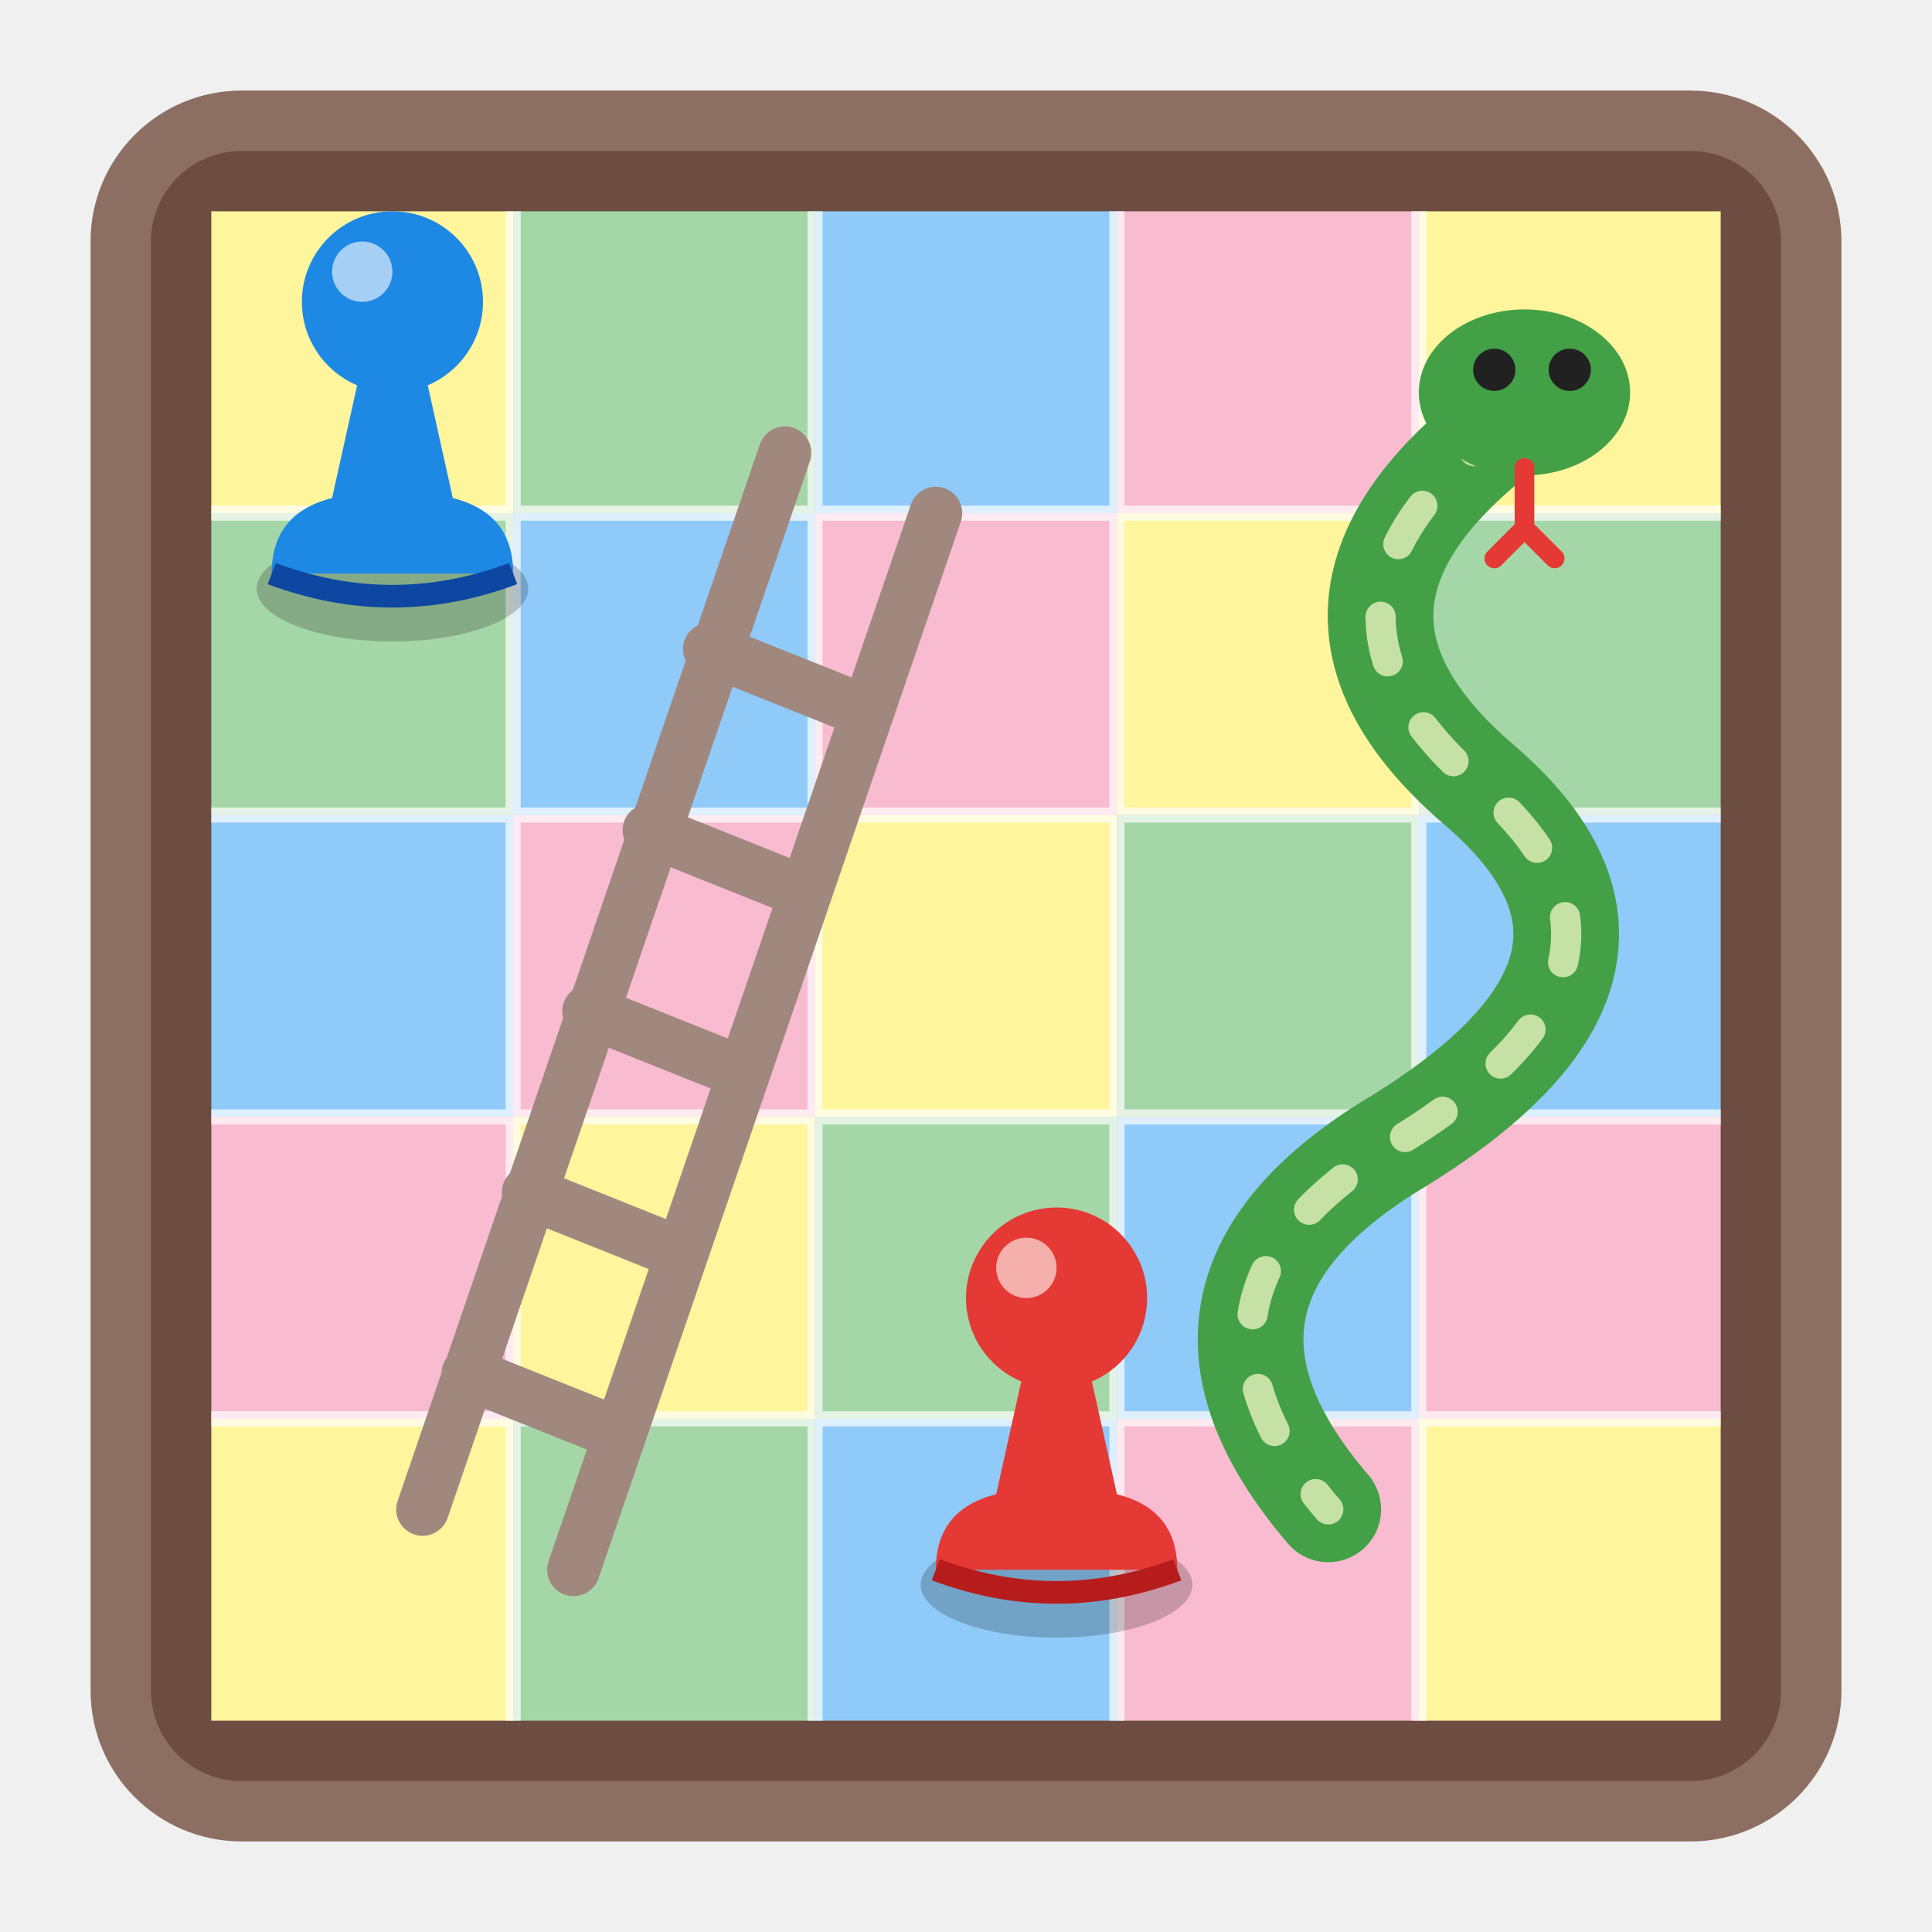
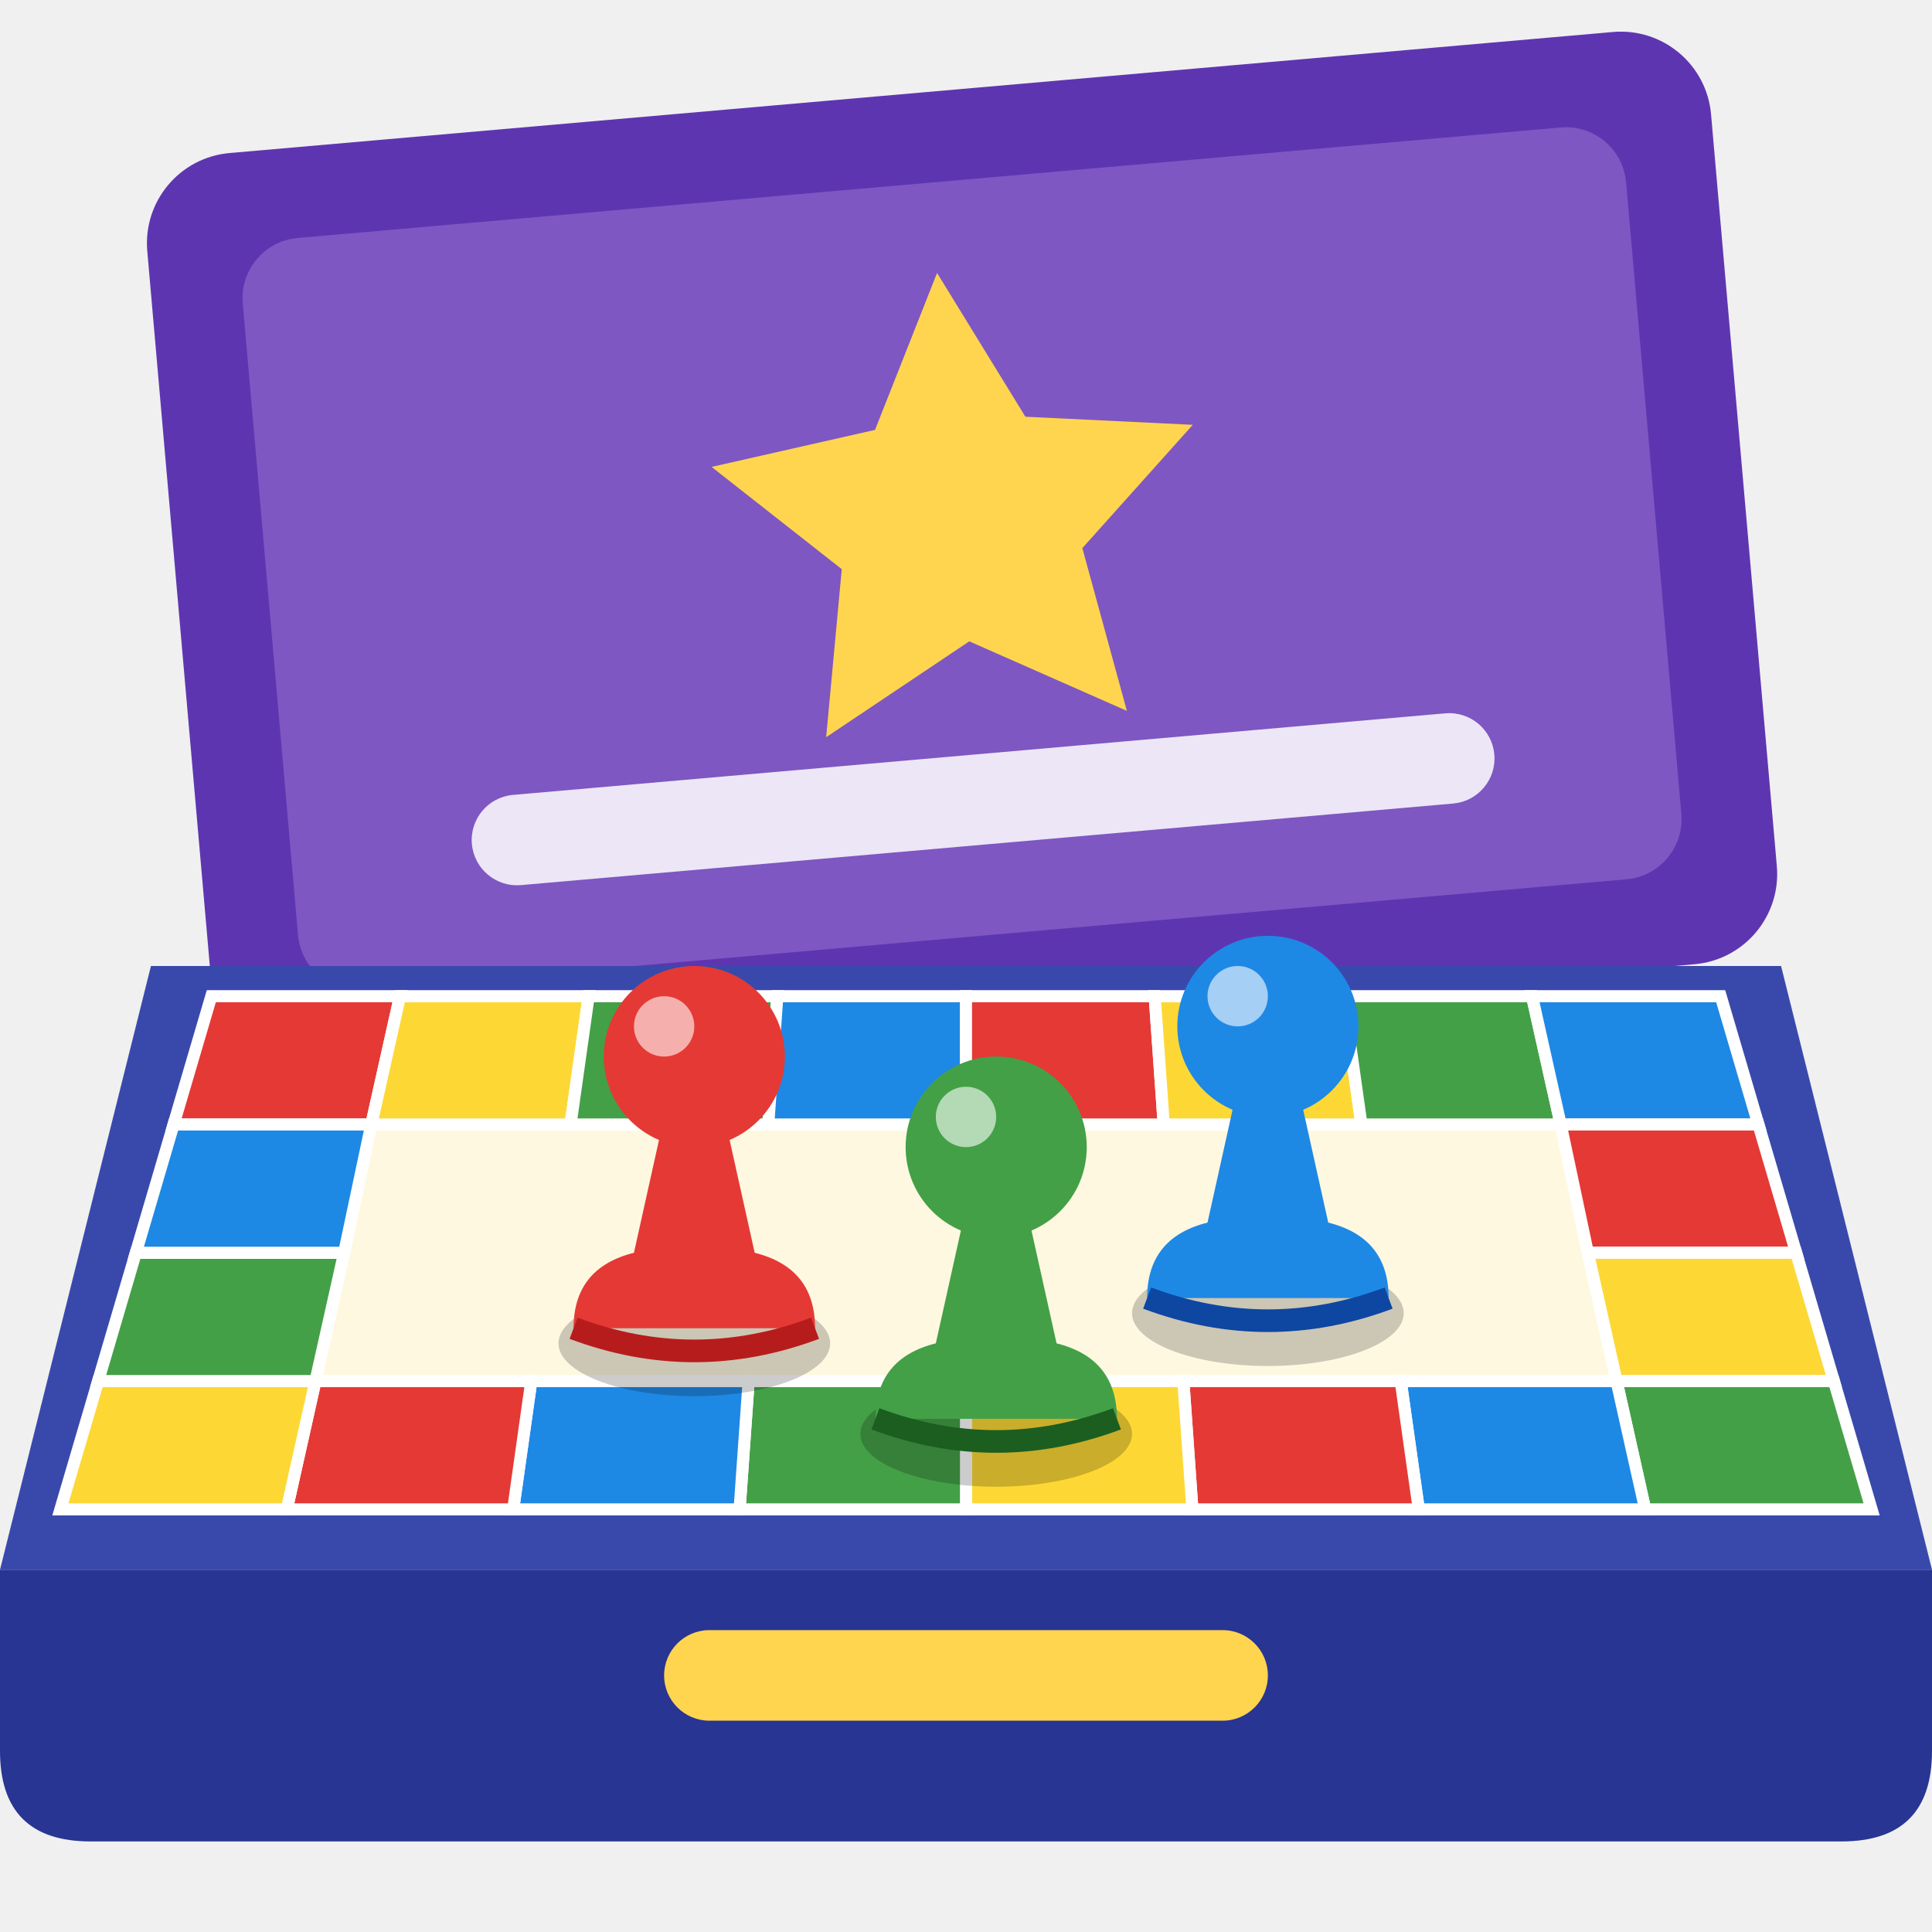
<svg xmlns="http://www.w3.org/2000/svg" viewBox="0 0 128 128" width="128" height="128">
-   <rect x="6" y="6" width="116" height="116" rx="10" fill="#8D6E63" />
-   <rect x="10" y="10" width="108" height="108" rx="6" fill="#6D4C41" />
-   <rect x="14" y="14" width="20" height="20" fill="#FFF59D" />
-   <rect x="34" y="14" width="20" height="20" fill="#A5D6A7" />
-   <rect x="54" y="14" width="20" height="20" fill="#90CAF9" />
-   <rect x="74" y="14" width="20" height="20" fill="#F8BBD0" />
-   <rect x="94" y="14" width="20" height="20" fill="#FFF59D" />
-   <rect x="14" y="34" width="20" height="20" fill="#A5D6A7" />
-   <rect x="34" y="34" width="20" height="20" fill="#90CAF9" />
-   <rect x="54" y="34" width="20" height="20" fill="#F8BBD0" />
-   <rect x="74" y="34" width="20" height="20" fill="#FFF59D" />
-   <rect x="94" y="34" width="20" height="20" fill="#A5D6A7" />
-   <rect x="14" y="54" width="20" height="20" fill="#90CAF9" />
-   <rect x="34" y="54" width="20" height="20" fill="#F8BBD0" />
-   <rect x="54" y="54" width="20" height="20" fill="#FFF59D" />
-   <rect x="74" y="54" width="20" height="20" fill="#A5D6A7" />
-   <rect x="94" y="54" width="20" height="20" fill="#90CAF9" />
-   <rect x="14" y="74" width="20" height="20" fill="#F8BBD0" />
-   <rect x="34" y="74" width="20" height="20" fill="#FFF59D" />
-   <rect x="54" y="74" width="20" height="20" fill="#A5D6A7" />
-   <rect x="74" y="74" width="20" height="20" fill="#90CAF9" />
-   <rect x="94" y="74" width="20" height="20" fill="#F8BBD0" />
-   <rect x="14" y="94" width="20" height="20" fill="#FFF59D" />
-   <rect x="34" y="94" width="20" height="20" fill="#A5D6A7" />
-   <rect x="54" y="94" width="20" height="20" fill="#90CAF9" />
-   <rect x="74" y="94" width="20" height="20" fill="#F8BBD0" />
-   <rect x="94" y="94" width="20" height="20" fill="#FFF59D" />
-   <path d="M14,34 H114 M14,54 H114 M14,74 H114 M14,94 H114 M34,14 V114 M54,14 V114 M74,14 V114 M94,14 V114" stroke="#FFFFFF" stroke-width="1" opacity=".7" />
-   <g stroke="#A1887F" stroke-width="3.5" stroke-linecap="round">
-     <path d="M28,100 L52,30 M38,104 L62,34" />
-     <path d="M31,91 L41,95 M35,79 L45,83 M39,67 L49,71 M43,55 L53,59 M47,43 L57,47" />
+   <g transform="rotate(-5 64 40)">
+     <rect x="12" y="6" width="104" height="62" rx="6" fill="#5E35B1" />
+     <rect x="18" y="12" width="92" height="50" rx="4" fill="#7E57C2" />
+     <path d="M64,18 l5,10 11,1.5 -8,7.5 2,11 -10,-5.5 -10,5.5 2,-11 -8,-7.5 11,-1.5 z" fill="#FFD54F" />
+     <rect x="30" y="50" width="68" height="6" rx="3" fill="#FFFFFF" opacity=".85" />
  </g>
-   <path d="M100,28 Q84,40 98,52 Q112,64 92,76 Q76,86 88,100" fill="none" stroke="#43A047" stroke-width="7" stroke-linecap="round" />
-   <path d="M100,28 Q84,40 98,52 Q112,64 92,76 Q76,86 88,100" fill="none" stroke="#C5E1A5" stroke-width="2" stroke-dasharray="3 5" stroke-linecap="round" />
-   <ellipse cx="101" cy="26" rx="7" ry="5.5" fill="#43A047" />
-   <circle cx="99" cy="24.5" r="1.4" fill="#212121" />
-   <circle cx="104" cy="24.5" r="1.4" fill="#212121" />
-   <path d="M101,31 v4 l-2,2 M101,35 l2,2" stroke="#E53935" stroke-width="1.3" fill="none" stroke-linecap="round" />
-   <g transform="translate(70,92)">
+   <polygon points="10,64 118,64 128,104 0,104" fill="#3949AB" />
+   <polygon points="14,66 114,66 124,100 4,100" fill="#FFF8E1" />
+   <polygon points="14.0,66.0 26.5,66.0 24.6,74.5 11.5,74.5" fill="#E53935" stroke="#FFFFFF" stroke-width=".8" />
+   <polygon points="26.5,66.0 39.0,66.0 37.8,74.5 24.6,74.5" fill="#FDD835" stroke="#FFFFFF" stroke-width=".8" />
+   <polygon points="39.0,66.0 51.5,66.0 50.9,74.5 37.8,74.5" fill="#43A047" stroke="#FFFFFF" stroke-width=".8" />
+   <polygon points="51.5,66.0 64.0,66.0 64.0,74.5 50.9,74.5" fill="#1E88E5" stroke="#FFFFFF" stroke-width=".8" />
+   <polygon points="64.0,66.0 76.5,66.0 77.1,74.5 64.0,74.5" fill="#E53935" stroke="#FFFFFF" stroke-width=".8" />
+   <polygon points="76.5,66.0 89.0,66.0 90.2,74.5 77.1,74.5" fill="#FDD835" stroke="#FFFFFF" stroke-width=".8" />
+   <polygon points="89.0,66.0 101.5,66.0 103.4,74.5 90.2,74.5" fill="#43A047" stroke="#FFFFFF" stroke-width=".8" />
+   <polygon points="101.5,66.0 114.0,66.0 116.5,74.5 103.4,74.5" fill="#1E88E5" stroke="#FFFFFF" stroke-width=".8" />
+   <polygon points="103.4,74.5 116.5,74.5 119.0,83.0 105.2,83.0" fill="#E53935" stroke="#FFFFFF" stroke-width=".8" />
+   <polygon points="105.2,83.0 119.0,83.0 121.5,91.5 107.1,91.5" fill="#FDD835" stroke="#FFFFFF" stroke-width=".8" />
+   <polygon points="107.1,91.5 121.5,91.5 124.0,100.0 109.0,100.0" fill="#43A047" stroke="#FFFFFF" stroke-width=".8" />
+   <polygon points="92.8,91.5 107.1,91.5 109.0,100.0 94.0,100.0" fill="#1E88E5" stroke="#FFFFFF" stroke-width=".8" />
+   <polygon points="78.4,91.5 92.8,91.5 94.0,100.0 79.0,100.0" fill="#E53935" stroke="#FFFFFF" stroke-width=".8" />
+   <polygon points="64.0,91.5 78.4,91.5 79.0,100.0 64.0,100.0" fill="#FDD835" stroke="#FFFFFF" stroke-width=".8" />
+   <polygon points="49.6,91.5 64.0,91.5 64.0,100.0 49.0,100.0" fill="#43A047" stroke="#FFFFFF" stroke-width=".8" />
+   <polygon points="35.2,91.5 49.6,91.5 49.0,100.0 34.0,100.0" fill="#1E88E5" stroke="#FFFFFF" stroke-width=".8" />
+   <polygon points="20.9,91.5 35.2,91.5 34.0,100.0 19.0,100.0" fill="#E53935" stroke="#FFFFFF" stroke-width=".8" />
+   <polygon points="6.5,91.5 20.9,91.5 19.0,100.0 4.0,100.0" fill="#FDD835" stroke="#FFFFFF" stroke-width=".8" />
+   <polygon points="9.0,83.0 22.8,83.0 20.9,91.5 6.5,91.5" fill="#43A047" stroke="#FFFFFF" stroke-width=".8" />
+   <polygon points="11.5,74.5 24.6,74.5 22.8,83.0 9.0,83.0" fill="#1E88E5" stroke="#FFFFFF" stroke-width=".8" />
+   <path d="M0,104 H128 V116 Q128,122 122,122 H6 Q0,122 0,116 Z" fill="#283593" />
+   <rect x="44" y="108" width="40" height="6" rx="3" fill="#FFD54F" />
+   <g transform="translate(46,76)">
    <ellipse cx="0" cy="13" rx="9" ry="3.5" fill="#000" opacity=".2" />
    <path d="M-8,12 Q-8,8 -4,7 L-2,-2 H2 L4,7 Q8,8 8,12 Z" fill="#E53935" />
    <circle cx="0" cy="-6" r="6" fill="#E53935" />
    <circle cx="-2" cy="-8" r="2" fill="#fff" opacity=".6" />
    <path d="M-8,12 Q0,15 8,12" stroke="#B71C1C" stroke-width="1.5" fill="none" />
  </g>
-   <g transform="translate(26,26)">
+   <g transform="translate(84,74)">
    <ellipse cx="0" cy="13" rx="9" ry="3.5" fill="#000" opacity=".2" />
    <path d="M-8,12 Q-8,8 -4,7 L-2,-2 H2 L4,7 Q8,8 8,12 Z" fill="#1E88E5" />
    <circle cx="0" cy="-6" r="6" fill="#1E88E5" />
    <circle cx="-2" cy="-8" r="2" fill="#fff" opacity=".6" />
    <path d="M-8,12 Q0,15 8,12" stroke="#0D47A1" stroke-width="1.5" fill="none" />
  </g>
+   <g transform="translate(66,82)">
+     <ellipse cx="0" cy="13" rx="9" ry="3.5" fill="#000" opacity=".2" />
+     <path d="M-8,12 Q-8,8 -4,7 L-2,-2 H2 L4,7 Q8,8 8,12 Z" fill="#43A047" />
+     <circle cx="0" cy="-6" r="6" fill="#43A047" />
+     <circle cx="-2" cy="-8" r="2" fill="#fff" opacity=".6" />
+     <path d="M-8,12 Q0,15 8,12" stroke="#1B5E20" stroke-width="1.5" fill="none" />
+   </g>
</svg>
